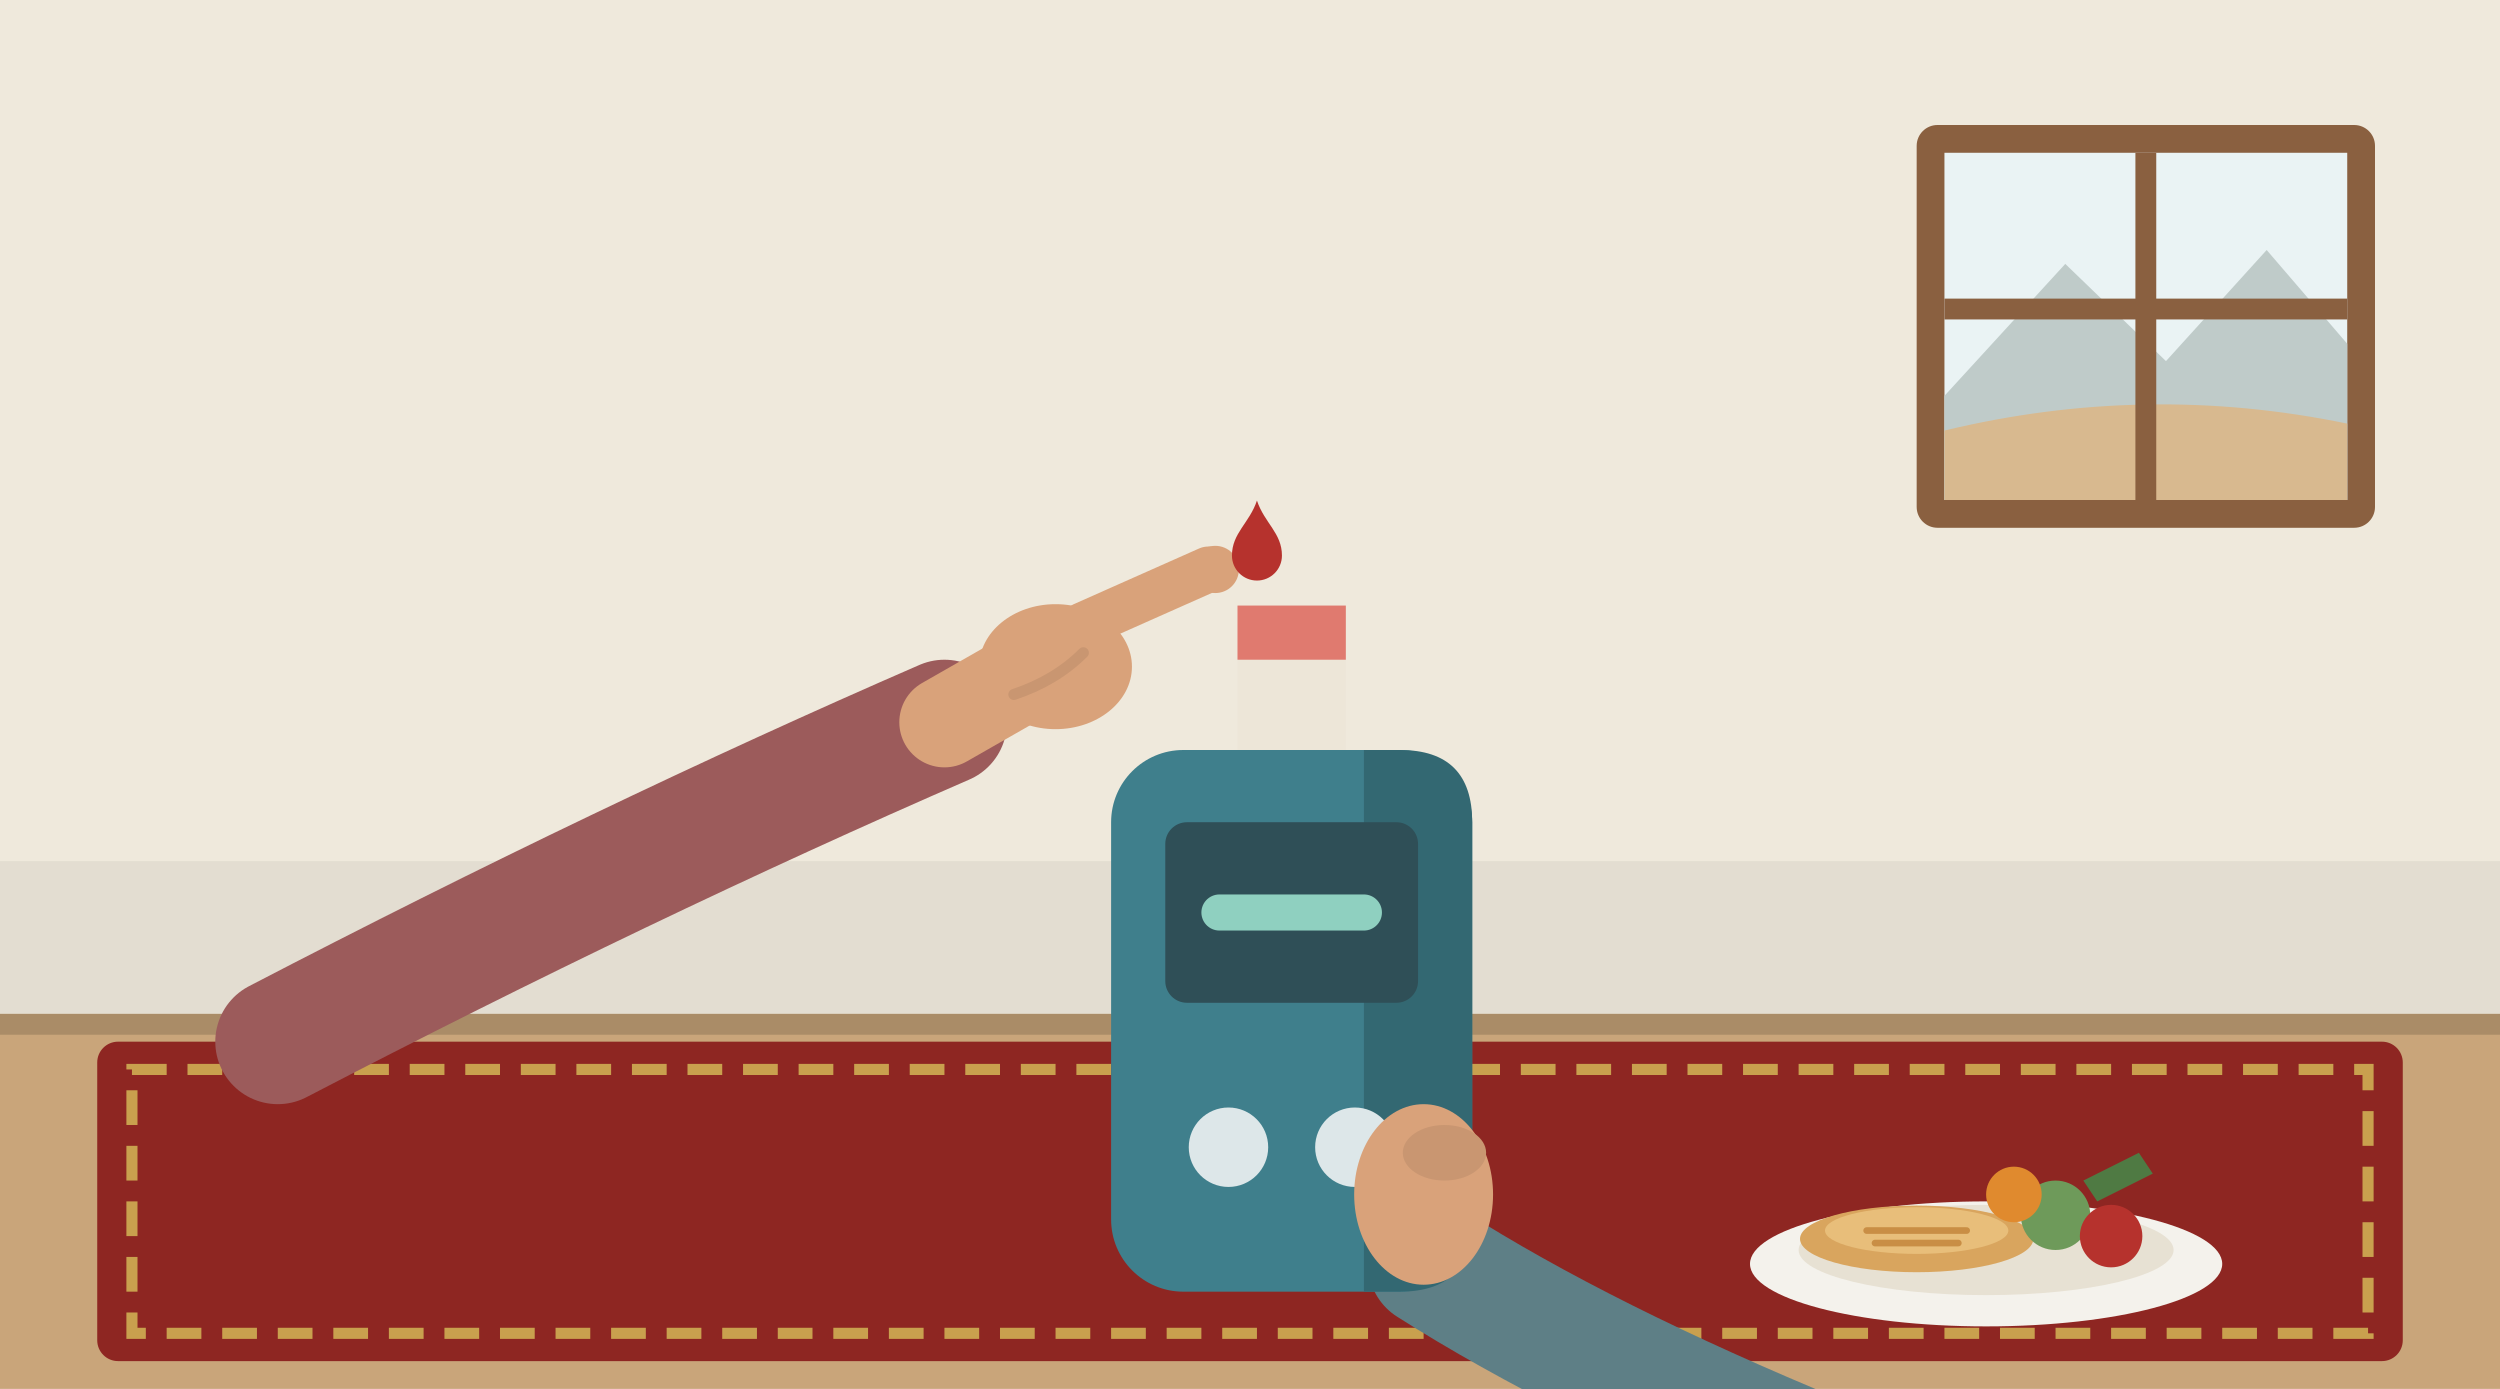
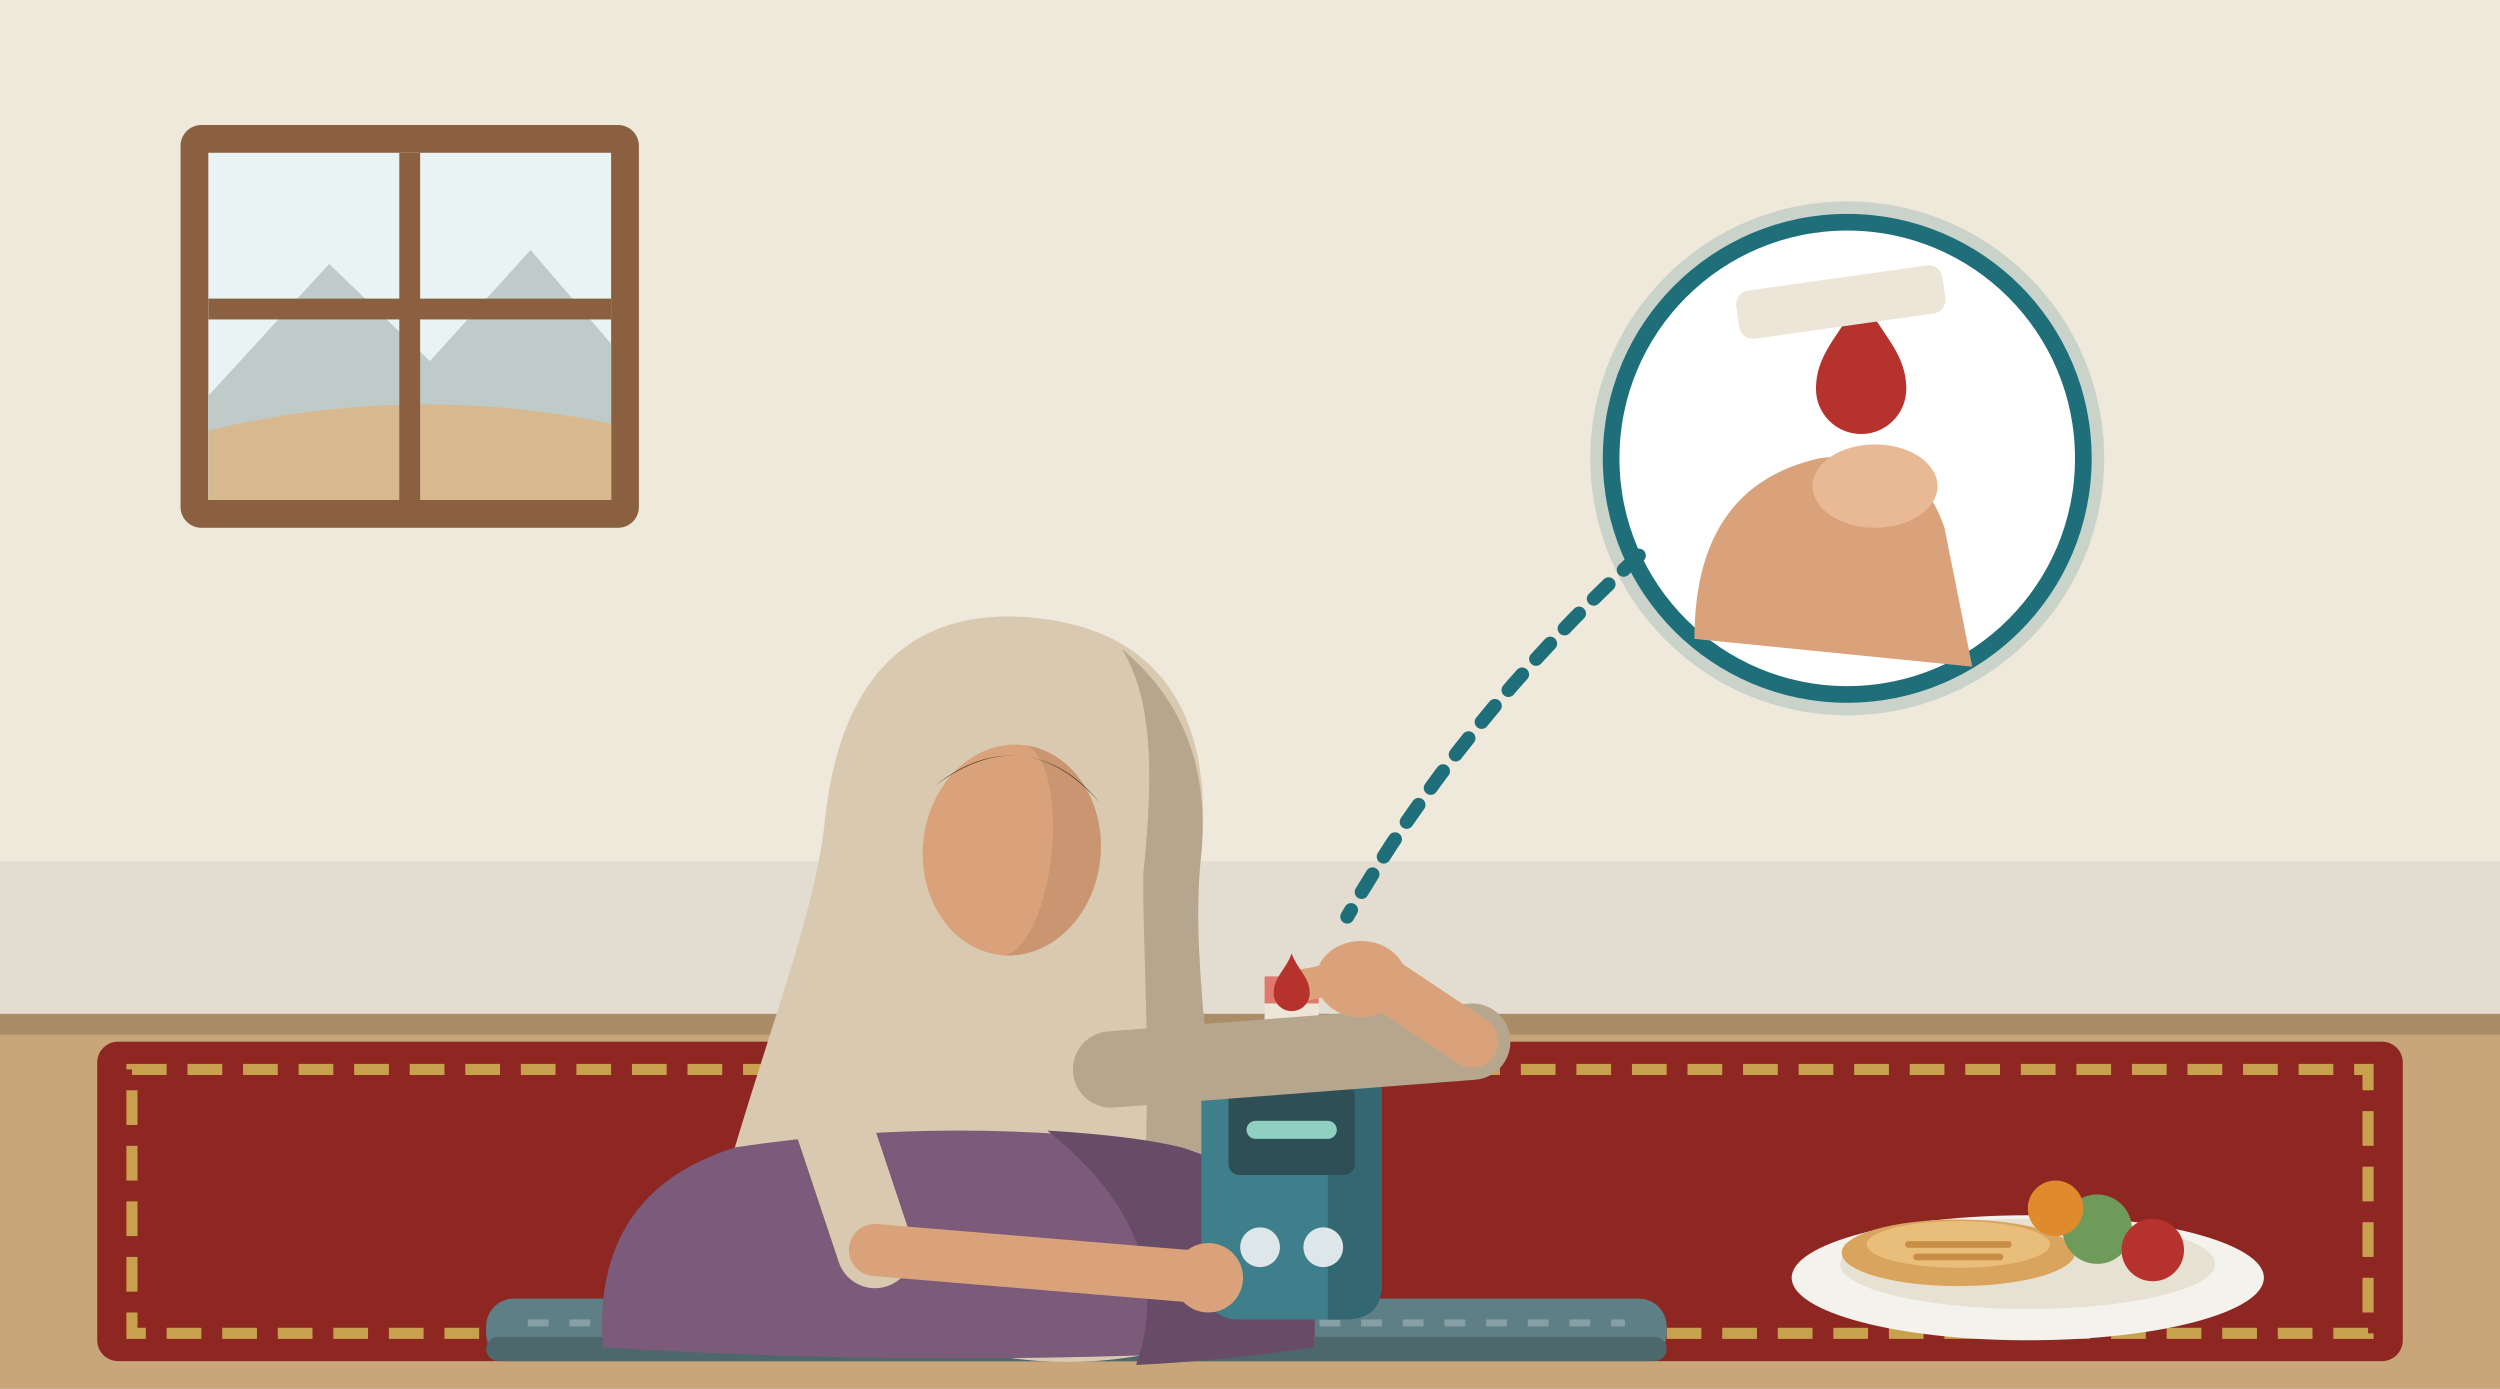
<svg xmlns="http://www.w3.org/2000/svg" viewBox="0 0 360 200">
  <rect width="360" height="146" fill="#EFE9DC" />
  <rect y="124" width="360" height="22" fill="#E3DDD1" />
  <rect y="146" width="360" height="54" fill="#C9A57A" />
  <rect y="146" width="360" height="3" fill="#AA8C67" />
-   <rect x="276" y="18" width="66" height="58" rx="3" fill="#8A6040" />
-   <rect x="280" y="22" width="58" height="50" fill="#EAF3F4" />
-   <path d="M280 57L297.4 38L311.9 52L326.4 36L338 49.5V72H280Z" fill="#BFCBC9" />
-   <path d="M280 62Q309 55 338 61V72H280Z" fill="#D8B98F" />
-   <path d="M309 22v50M280 44.5h58" fill="none" stroke="#8A6040" stroke-width="3" />
+   <rect x="26" y="18" width="66" height="58" rx="3" fill="#8A6040" />
+   <rect x="30" y="22" width="58" height="50" fill="#EAF3F4" />
+   <path d="M30 57L47.4 38L61.9 52L76.4 36L88 49.5V72H30Z" fill="#BFCBC9" />
+   <path d="M30 62Q59 55 88 61V72H30Z" fill="#D8B98F" />
+   <path d="M59 22v50M30 44.5h58" fill="none" stroke="#8A6040" stroke-width="3" />
  <rect x="14" y="150" width="332" height="46" rx="3" fill="#8E2622" />
  <path d="M19 154h322v38h-322Z" fill="none" stroke="#C9A04E" stroke-width="1.6" stroke-dasharray="5 3" />
-   <ellipse cx="286" cy="182" rx="34" ry="9" fill="#F4F2EC" />
-   <ellipse cx="286" cy="180" rx="27" ry="6.5" fill="#E7E1D3" />
-   <g transform="translate(276 182) scale(1.2)">
-     <ellipse cx="0" cy="-3" rx="14" ry="4" fill="#D9A55E" />
-     <ellipse cx="0" cy="-4" rx="11" ry="2.8" fill="#E8BE7A" />
-     <path d="M-6 -4h12M-5 -2.5h10" fill="none" stroke="#C98E45" stroke-width="0.8" stroke-linecap="round" stroke-linejoin="round" />
+   <rect x="70" y="187" width="170" height="9" rx="4" fill="#5E7F86" />
+   <rect x="70" y="192.5" width="170" height="3.5" rx="1.75" fill="#4D686D" />
+   <path d="M76 190.5h158" fill="none" stroke="#869FA4" stroke-width="1" stroke-dasharray="3 3" />
+   <g transform="translate(138 194) scale(1.6)">
+     <g transform="translate(0 40)">
+       <g transform="rotate(6 0 -39)">
+         <path d="M-13 -70C-15 -58-16 -50-17 -42H17C16 -50 15 -58 13 -70Z" fill="#7C5A7A" />
+         <path d="M0 -106C-12 -106-17 -98-17 -86C-17 -76-21 -64-24 -44Q-12 -38 0 -40Q12 -38 24 -44C21 -64 17 -76 17 -86C17 -98 12 -106 0 -106Z" fill="#D9C9B0" />
+         <path d="M8 -104C14 -100 17 -94 17 -86C17 -76 21 -64 24 -44Q19 -42 15 -41C16 -60 13 -74 12 -84C12 -94 11 -100 8 -104Z" fill="#B5A68D" />
+         <ellipse cx="0" cy="-85" rx="8" ry="9.5" fill="#D9A27A" />
+         <path d="M0 -94.5A8 9.5 0 0 1 0 -75.5A3.6 9.5 0 0 0 0 -94.5Z" fill="#C99671" />
+         <path d="M-7.5 -90Q0 -97 7.5 -90Q4 -93.5 0 -93.5Q-4 -93.5-7.5 -90Z" fill="#3B2A22" />
+       </g>
+     </g>
+     <path d="M-32 0Q-33 -14-20 -18Q0 -21 20 -18Q33 -14 32 0Q0 2-32 0Z" fill="#7C5A7A" />
+     <path d="M8 -19.5Q16 -19 20 -18Q33 -14 32 0Q24 1.2 16 1.6Q20 -10 8 -19.5Z" fill="#684B66" />
  </g>
-   <circle cx="296" cy="175" r="5" fill="#6E9A5A" />
-   <circle cx="304" cy="178" r="4.5" fill="#B6322D" />
-   <circle cx="290" cy="172" r="4" fill="#E08A2E" />
-   <path d="M300 170l8 -4 2 3-8 4Z" fill="#4F7A43" />
-   <path d="M262 210Q228 196 206 182" fill="none" stroke="#5E7F86" stroke-width="18" stroke-linecap="round" stroke-linejoin="round" />
-   <g transform="translate(186 186) scale(2.6)">
+   <g transform="translate(186 190) scale(1.3)">
    <rect x="-3" y="-38" width="6" height="12" rx="1" fill="#EDE6D8" />
    <rect x="-3" y="-38" width="6" height="3" fill="#E07A6F" />
    <rect x="-10" y="-30" width="20" height="30" rx="4" fill="#3F7F8C" />
    <path d="M4 -30H6Q10 -30 10 -26V-4Q10 0 6 0H4Z" fill="#336872" />
    <rect x="-7" y="-26" width="14" height="10" rx="1.2" fill="#2F4F57" />
    <path d="M-4 -21h8" stroke="#8FD0C0" stroke-width="2" stroke-linecap="round" />
    <circle cx="-3.5" cy="-8" r="2.2" fill="#DDE7E9" />
    <circle cx="3.5" cy="-8" r="2.2" fill="#DDE7E9" />
  </g>
-   <ellipse cx="205" cy="172" rx="10" ry="13" fill="#D9A27A" />
-   <ellipse cx="208" cy="166" rx="6" ry="4" fill="#C99671" />
-   <path d="M40 150Q90 124 136 104" fill="none" stroke="#9C5B5B" stroke-width="18" stroke-linecap="round" stroke-linejoin="round" />
-   <path d="M136 104L150 96" fill="none" stroke="#D9A27A" stroke-width="13" stroke-linecap="round" stroke-linejoin="round" />
-   <ellipse cx="152" cy="96" rx="11" ry="9" fill="#D9A27A" />
-   <path d="M156 90L174 82" fill="none" stroke="#D9A27A" stroke-width="6.6" stroke-linecap="round" stroke-linejoin="round" />
-   <circle cx="175" cy="82" r="3.4" fill="#D9A27A" />
-   <path d="M181 72.08C182.08 75.32 184.6 76.76 184.6 80A3.6 3.6 0 1 1 177.4 80C177.4 76.76 179.92 75.32 181 72.08Z" fill="#B6322D" />
-   <path d="M146 100q6 -2 10 -6" fill="none" stroke="#C99671" stroke-width="1.6" stroke-linecap="round" stroke-linejoin="round" />
+   <path d="M118 156Q122 168 126 180" fill="none" stroke="#D9C9B0" stroke-width="11" stroke-linecap="round" />
+   <path d="M126 180L174 184" fill="none" stroke="#D9A27A" stroke-width="7.5" stroke-linecap="round" />
+   <circle cx="174" cy="184" r="5" fill="#D9A27A" />
+   <path d="M160 154Q186 152 212 150" fill="none" stroke="#B5A68D" stroke-width="11" stroke-linecap="round" />
+   <path d="M212 150L200 142" fill="none" stroke="#D9A27A" stroke-width="7.5" stroke-linecap="round" />
+   <ellipse cx="196" cy="141" rx="6.5" ry="5.5" fill="#D9A27A" />
+   <path d="M192 141L187 142" fill="none" stroke="#D9A27A" stroke-width="4.6" stroke-linecap="round" stroke-linejoin="round" />
+   <path d="M186 137.28C186.78 139.62 188.6 140.66 188.6 143A2.6 2.6 0 1 1 183.4 143C183.4 140.66 185.22 139.62 186 137.28Z" fill="#B6322D" />
+   <circle cx="266" cy="66" r="37" fill="#1F6F7A" opacity=".18" />
+   <circle cx="266" cy="66" r="34" fill="#FFFFFF" stroke="#1F6F7A" stroke-width="2.4" />
+   <path d="M244 92Q244 70 262 66Q276 64 280 76L284 96Z" fill="#D9A27A" />
+   <ellipse cx="270" cy="70" rx="9" ry="6" fill="#E9B894" />
+   <path d="M268 41.7C269.95 47.55 274.5 50.15 274.5 56A6.5 6.5 0 1 1 261.5 56C261.5 50.15 266.05 47.55 268 41.7Z" fill="#B6322D" />
+   <rect x="250" y="40" width="30" height="7" rx="2" fill="#EDE6D8" transform="rotate(-8 265 43)" />
+   <path d="M236 80Q210 104 194 132" fill="none" stroke="#1F6F7A" stroke-width="2" stroke-linecap="round" stroke-linejoin="round" stroke-dasharray="3 3" />
+   <ellipse cx="292" cy="184" rx="34" ry="9" fill="#F4F2EC" />
+   <ellipse cx="292" cy="182" rx="27" ry="6.5" fill="#E7E1D3" />
+   <g transform="translate(282 184) scale(1.2)">
+     <ellipse cx="0" cy="-3" rx="14" ry="4" fill="#D9A55E" />
+     <ellipse cx="0" cy="-4" rx="11" ry="2.8" fill="#E8BE7A" />
+     <path d="M-6 -4h12M-5 -2.5h10" fill="none" stroke="#C98E45" stroke-width="0.8" stroke-linecap="round" stroke-linejoin="round" />
+   </g>
+   <circle cx="302" cy="177" r="5" fill="#6E9A5A" />
+   <circle cx="310" cy="180" r="4.5" fill="#B6322D" />
+   <circle cx="296" cy="174" r="4" fill="#E08A2E" />
</svg>
